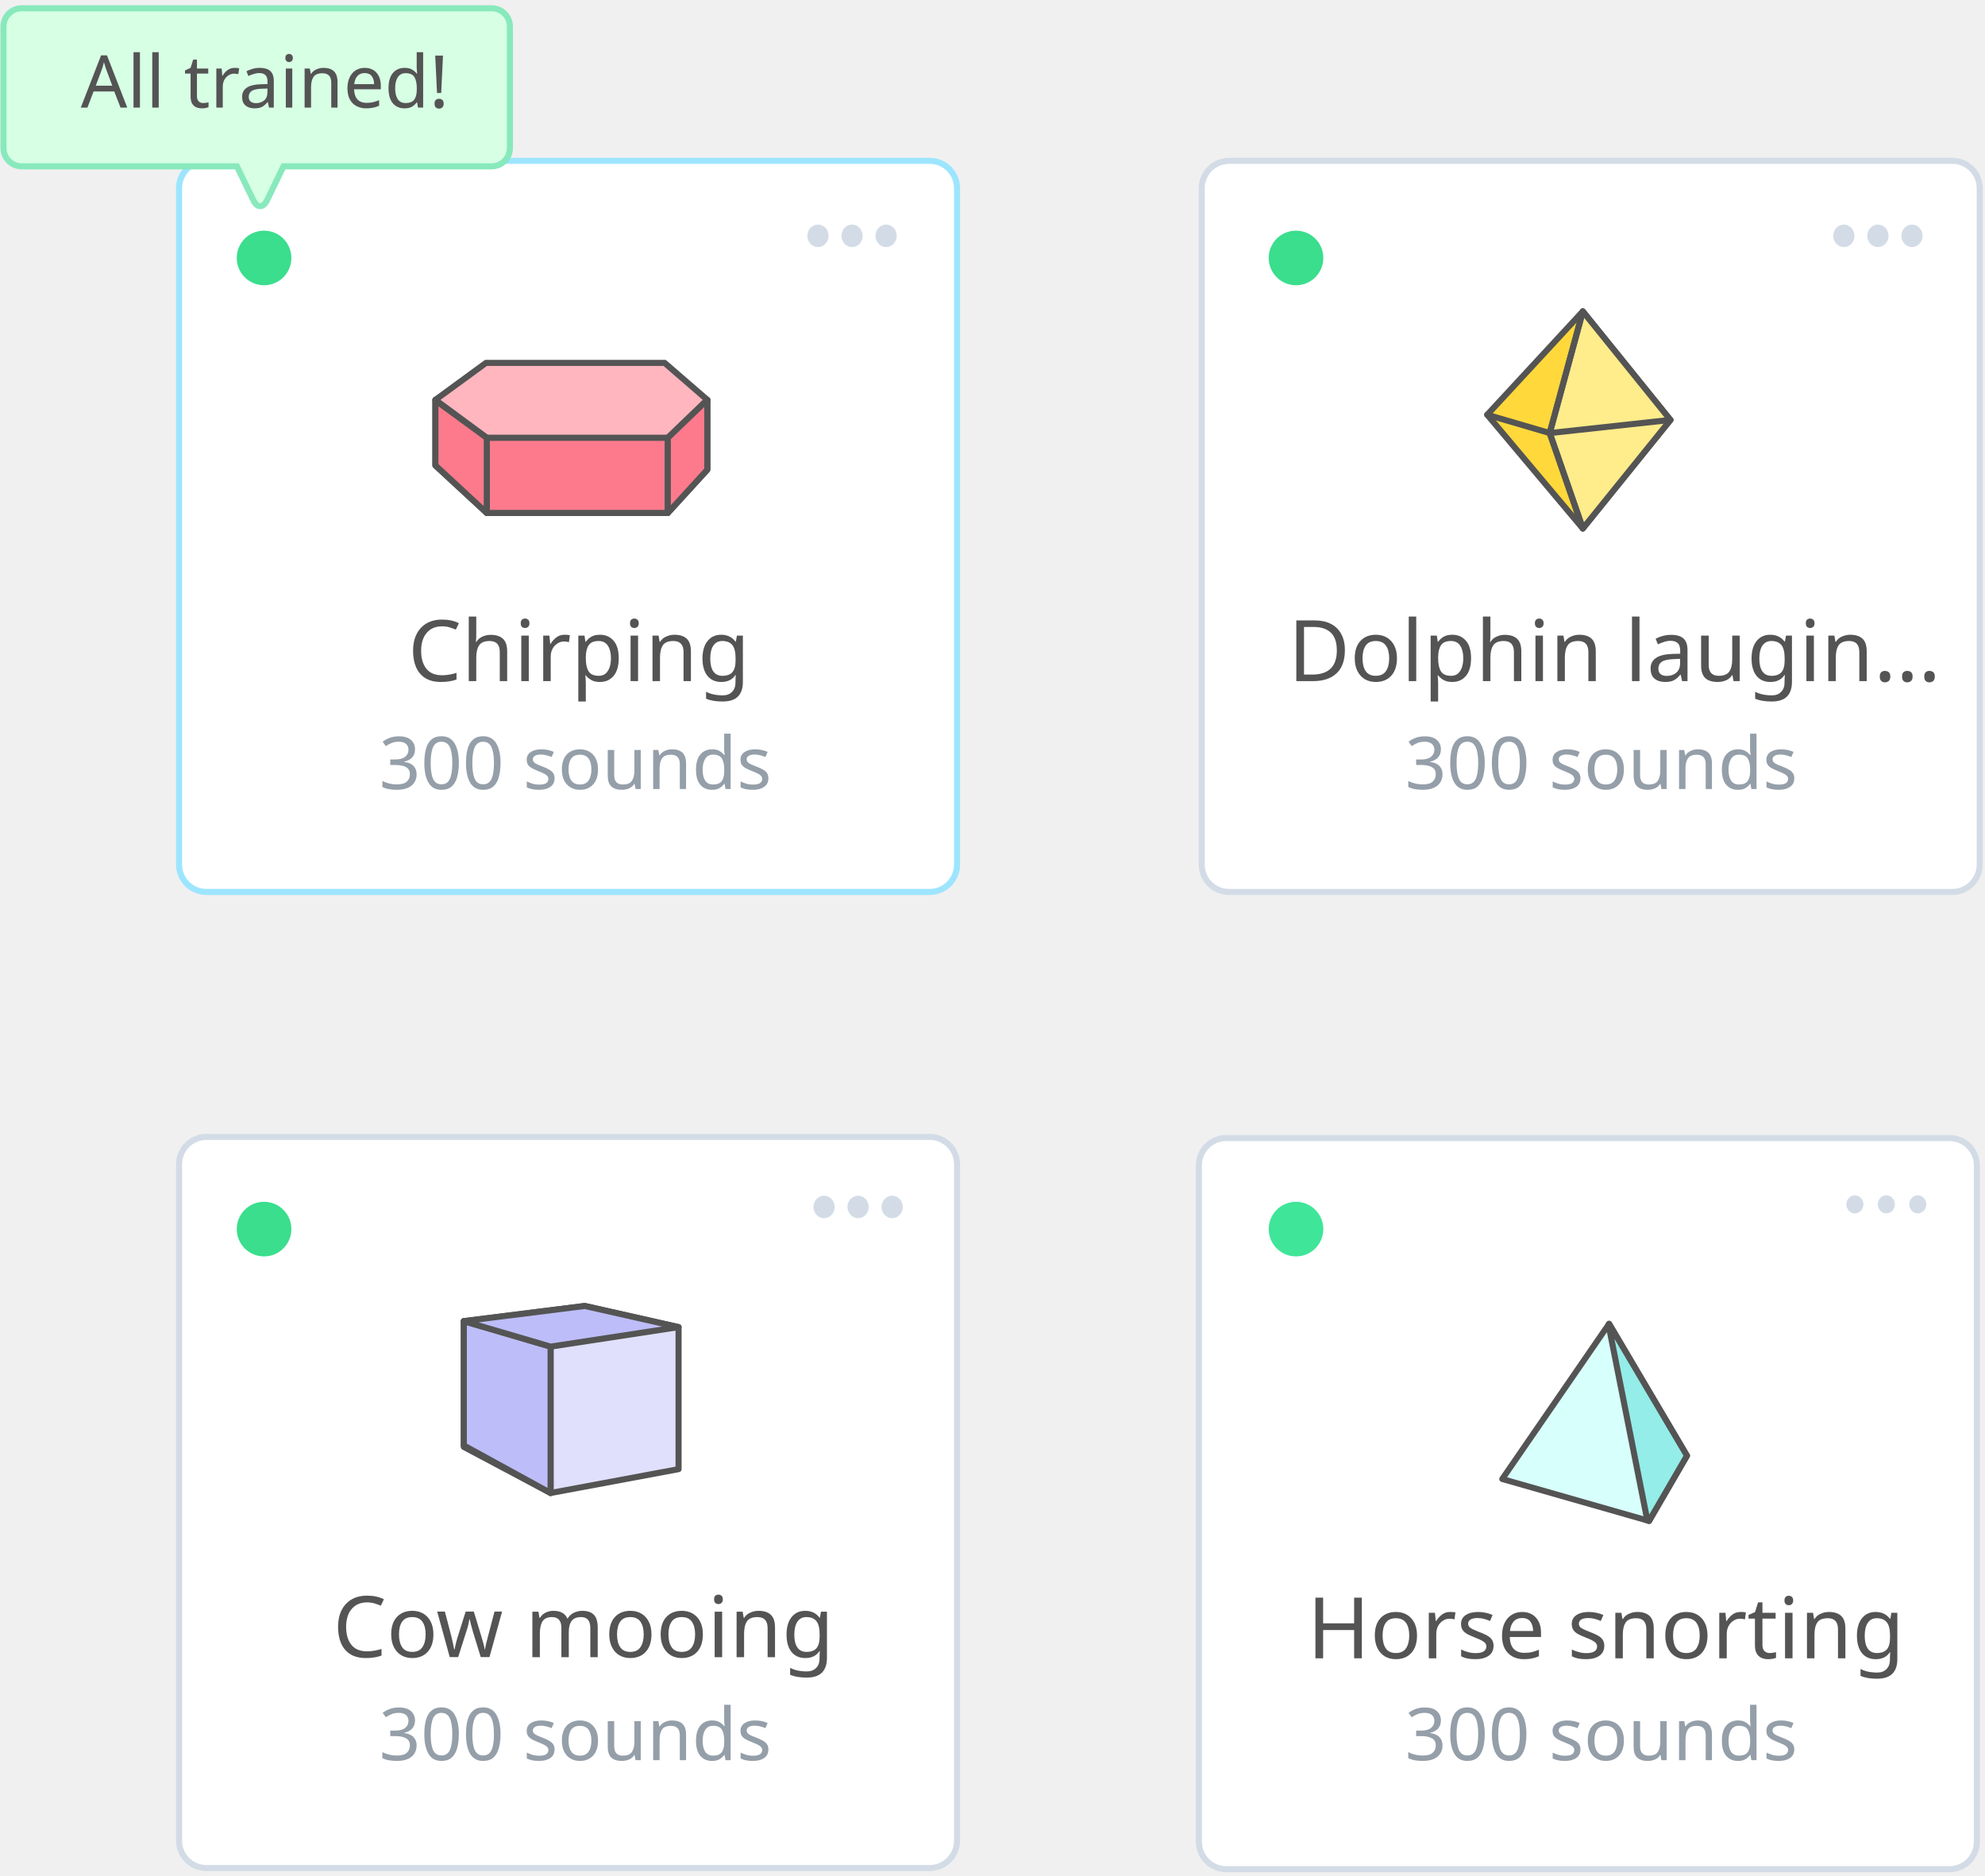
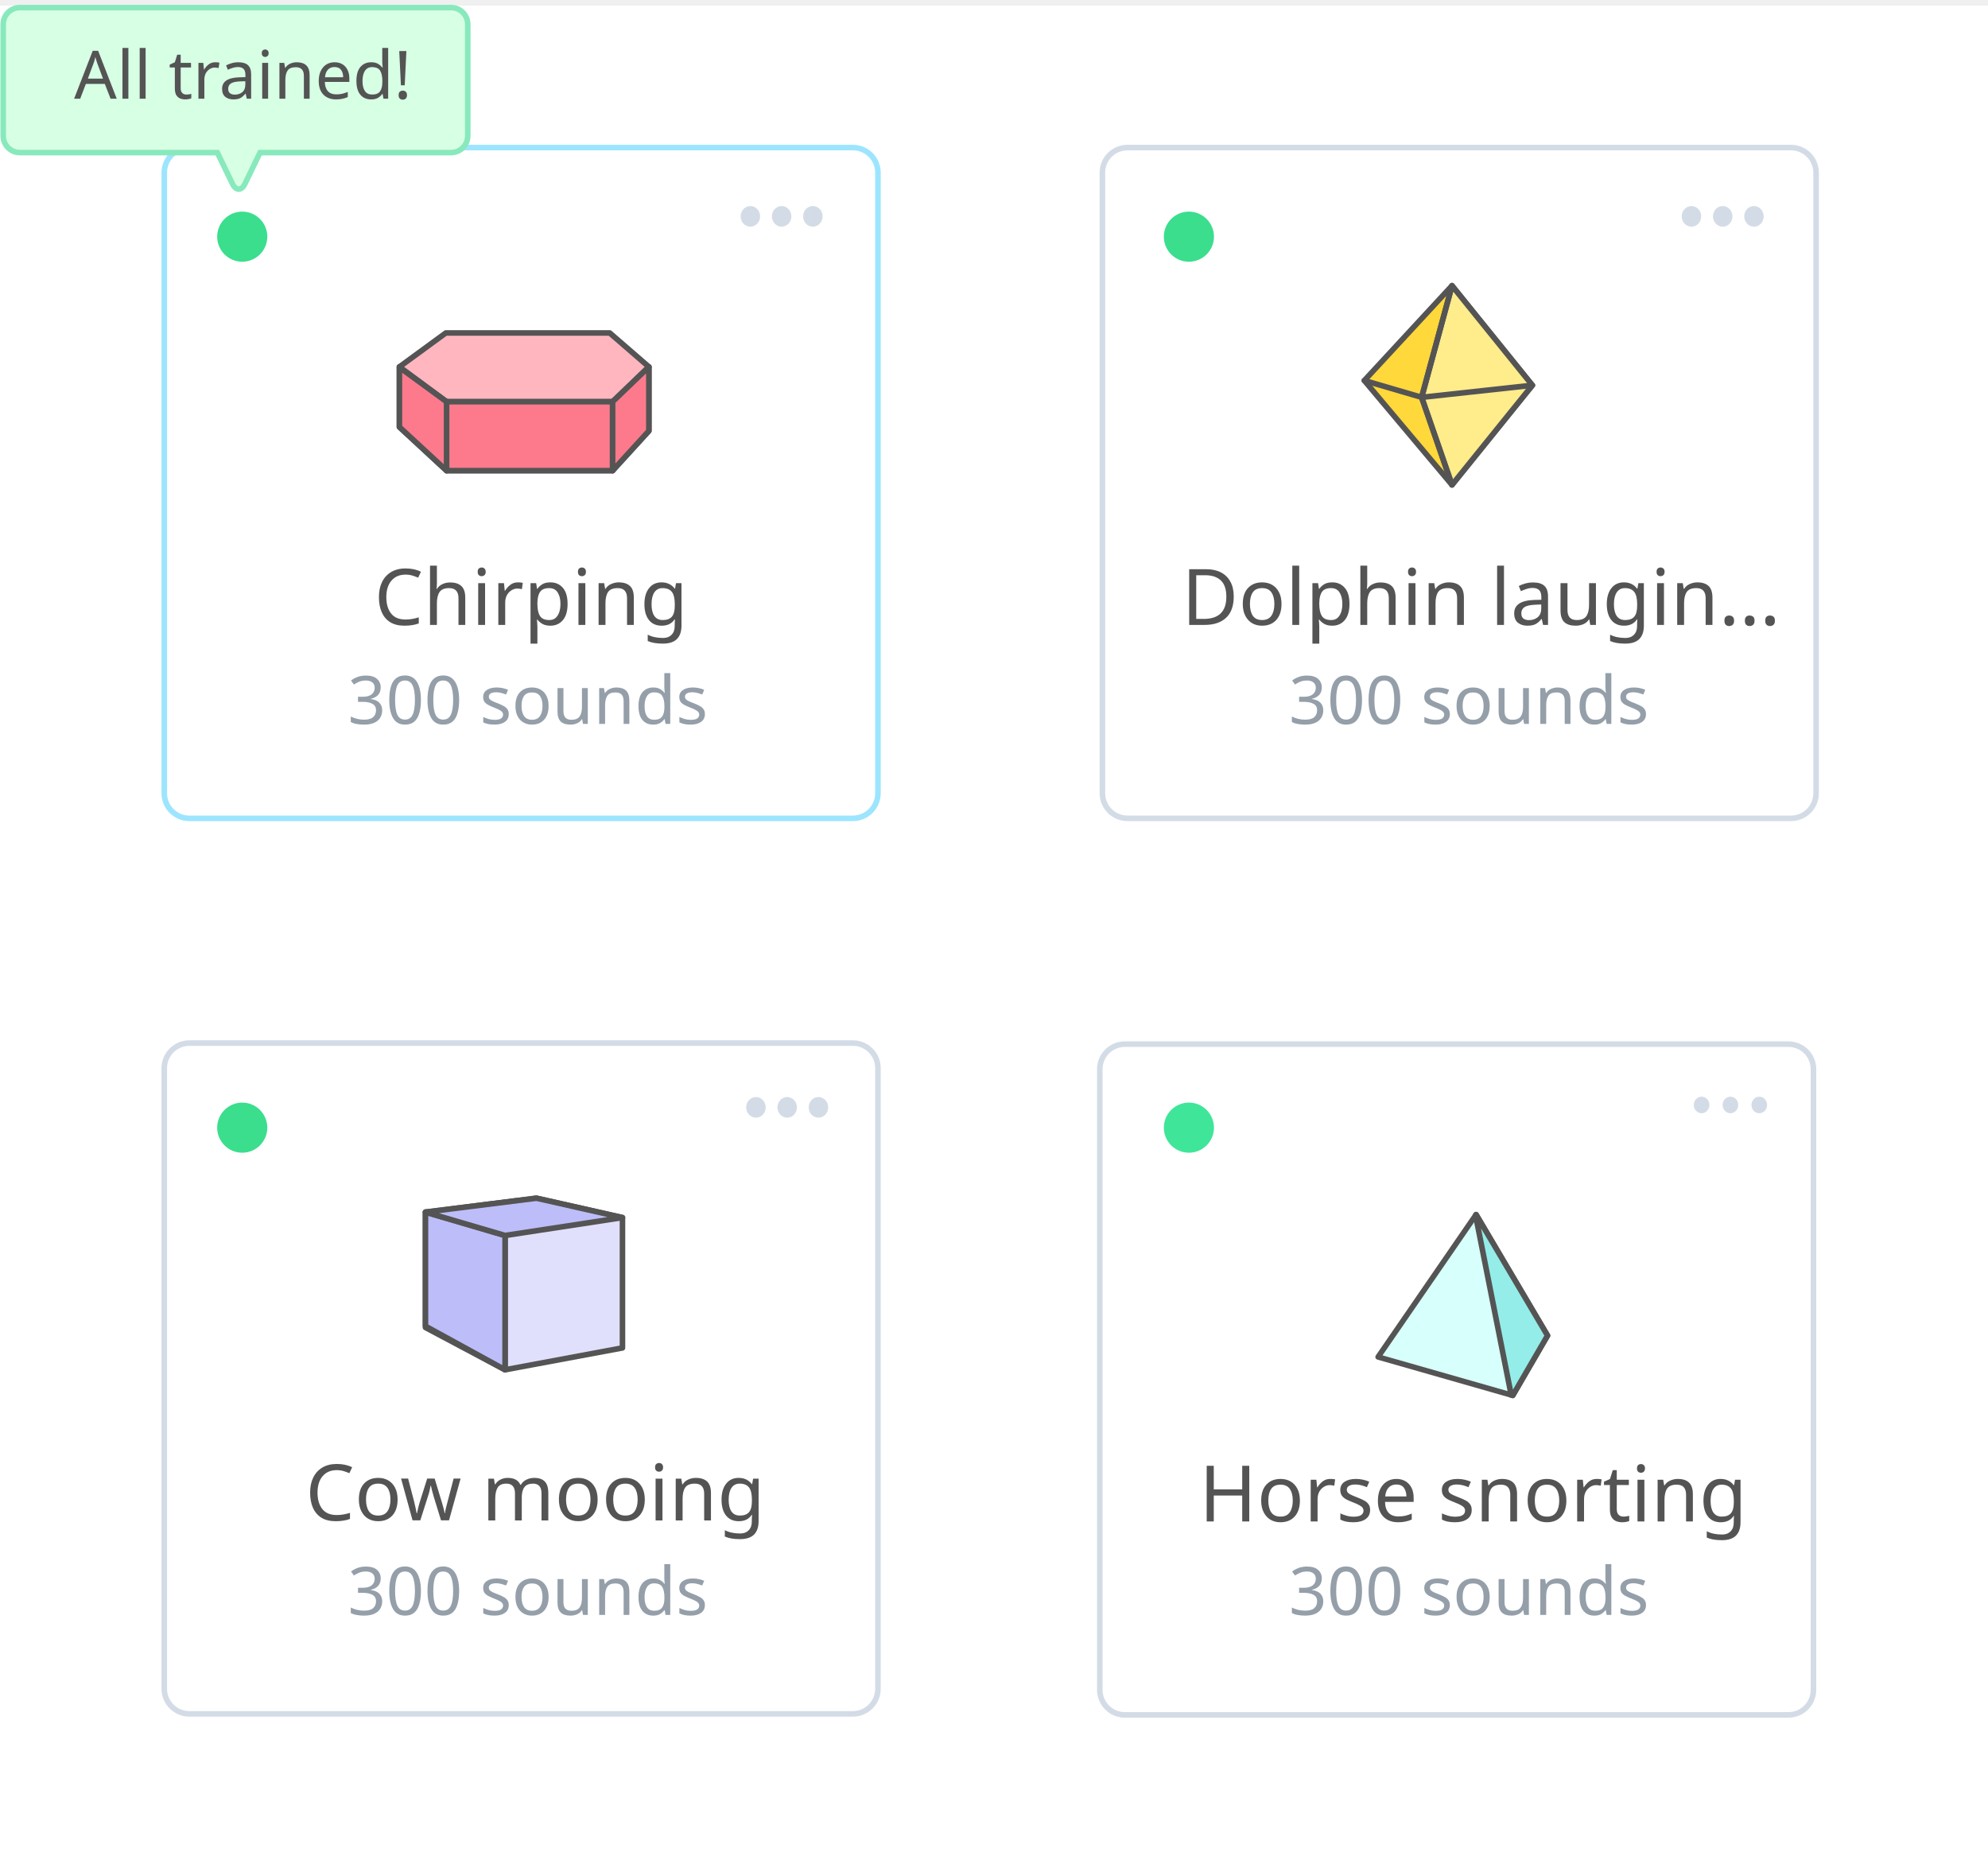
- <svg xmlns="http://www.w3.org/2000/svg" xmlns:xlink="http://www.w3.org/1999/xlink" width="327px" height="309px" viewBox="0 0 327 309" version="1.1">
+ <svg xmlns="http://www.w3.org/2000/svg" xmlns:xlink="http://www.w3.org/1999/xlink" width="357px" height="334px" viewBox="0 0 357 334" version="1.1">
  <defs>
-     <rect id="path-1" x="0" y="0" width="129.159" height="121.453" rx="5" />
+     <rect id="path-1" x="29" y="25" width="129.159" height="121.453" rx="5" />
    <mask id="mask-2" maskContentUnits="userSpaceOnUse" maskUnits="objectBoundingBox" x="0" y="0" width="129.159" height="121.453" fill="white">
      <use xlink:href="#path-1" />
    </mask>
-     <rect id="path-3" x="0" y="0" width="129.159" height="121.453" rx="5" />
+     <rect id="path-3" x="197.468" y="25" width="129.159" height="121.453" rx="5" />
    <mask id="mask-4" maskContentUnits="userSpaceOnUse" maskUnits="objectBoundingBox" x="0" y="0" width="129.159" height="121.453" fill="white">
      <use xlink:href="#path-3" />
    </mask>
-     <rect id="path-5" x="0" y="0" width="129.159" height="121.453" rx="5" />
+     <rect id="path-5" x="197" y="186" width="129.159" height="121.453" rx="5" />
    <mask id="mask-6" maskContentUnits="userSpaceOnUse" maskUnits="objectBoundingBox" x="0" y="0" width="129.159" height="121.453" fill="white">
      <use xlink:href="#path-5" />
    </mask>
-     <rect id="path-7" x="0" y="0" width="129.159" height="121.453" rx="5" />
+     <rect id="path-7" x="29" y="185.813" width="129.159" height="121.453" rx="5" />
    <mask id="mask-8" maskContentUnits="userSpaceOnUse" maskUnits="objectBoundingBox" x="0" y="0" width="129.159" height="121.453" fill="white">
      <use xlink:href="#path-7" />
    </mask>
  </defs>
  <g id="Page-1" stroke="none" stroke-width="1" fill="none" fill-rule="evenodd">
    <g id="Desktop" transform="translate(-181, -987)">
      <g id="train-model-landing" transform="translate(181, 988)">
-         <g id="Group-4" transform="translate(29, 25)">
-           <g id="custom-card">
-             <use id="Rectangle-6-Copy" stroke="#9DE5FE" mask="url(#mask-2)" stroke-width="2" fill="#FFFFFF" xlink:href="#path-1" />
-             <text id="Chirping" font-family="FaktSoftPro-Normal, Fakt Soft Pro" font-size="14" font-weight="normal" fill="#545454">
-               <tspan x="38.186" y="86.221">Chirping</tspan>
-             </text>
-             <g id="Page-1" transform="translate(42.6785, 33.737)">
-               <polygon id="Fill-1" fill="#FFB6BF" points="8.384 0.05 0.049 6.141 0.049 16.944 8.513 24.774 38.333 24.774 44.843 17.641 44.843 6.141 37.812 0.05" />
-               <g id="Group-10" transform="translate(0, 0.017877)" stroke-linecap="round" stroke="#545454" stroke-linejoin="round">
-                 <polygon id="Stroke-2" points="0.049 6.123 8.384 0.032 37.812 0.032 44.843 6.123 44.843 17.624 38.333 24.756 8.513 24.756 0.049 16.926" />
-                 <polyline id="Stroke-4" points="8.514 24.756 8.514 12.386 38.333 12.386 38.333 24.756" />
-                 <path d="M8.514,12.386 L0.049,6.123" id="Stroke-6" />
-                 <path d="M38.333,12.386 L44.843,6.123" id="Stroke-8" />
-               </g>
-               <polygon id="Fill-11" fill="#FC7A8C" points="8.513 24.774 38.333 24.774 38.333 12.404 8.513 12.404" />
-               <polygon id="Stroke-12" stroke="#545454" stroke-linecap="round" stroke-linejoin="round" points="8.513 24.774 38.333 24.774 38.333 12.404 8.513 12.404" />
-               <polygon id="Fill-14" fill="#FC7A8C" points="0.049 16.944 8.514 24.774 8.514 12.404 0.049 6.218" />
-               <polygon id="Stroke-15" stroke="#545454" stroke-linecap="round" stroke-linejoin="round" points="8.514 24.774 0.049 16.944 0.049 6.218 8.514 12.404" />
-               <polygon id="Fill-17" fill="#FC7A8C" points="38.333 12.404 38.333 24.774 44.843 17.641 44.843 6.141" />
-               <polygon id="Stroke-18" stroke="#545454" stroke-linecap="round" stroke-linejoin="round" points="38.333 24.774 44.843 17.642 44.843 6.141 38.333 12.404" />
-             </g>
+         <rect id="Rectangle-3" fill="#FFFFFF" x="0" y="0" width="357" height="333" />
+         <use id="Rectangle-6-Copy" stroke="#9DE5FE" mask="url(#mask-2)" stroke-width="2" fill="#FFFFFF" xlink:href="#path-1" />
+         <text id="Chirping" font-family="FaktSoftPro-Normal, Fakt Soft Pro" font-size="14" font-weight="normal" fill="#545454">
+           <tspan x="67.186" y="111.221">Chirping</tspan>
+         </text>
+         <g id="Page-1" transform="translate(71.6785, 58.737)">
+           <polygon id="Fill-1" fill="#FFB6BF" points="8.384 0.05 0.049 6.141 0.049 16.944 8.513 24.774 38.333 24.774 44.843 17.641 44.843 6.141 37.812 0.05" />
+           <g id="Group-10" transform="translate(0, 0.017877)" stroke-linecap="round" stroke="#545454" stroke-linejoin="round">
+             <polygon id="Stroke-2" points="0.049 6.123 8.384 0.032 37.812 0.032 44.843 6.123 44.843 17.624 38.333 24.756 8.513 24.756 0.049 16.926" />
+             <polyline id="Stroke-4" points="8.514 24.756 8.514 12.386 38.333 12.386 38.333 24.756" />
+             <path d="M8.514,12.386 L0.049,6.123" id="Stroke-6" />
+             <path d="M38.333,12.386 L44.843,6.123" id="Stroke-8" />
          </g>
-           <g id="custom-card" transform="translate(168.4678, 0)">
-             <use id="Rectangle-6-Copy" stroke="#D3DCE6" mask="url(#mask-4)" stroke-width="2" fill="#FFFFFF" xlink:href="#path-3" />
-             <text id="Dolphin-laugin…" font-family="FaktSoftPro-Normal, Fakt Soft Pro" font-size="14" font-weight="normal" fill="#545454">
-               <tspan x="14.724" y="86.221">Dolphin laugin…</tspan>
-             </text>
+           <polygon id="Fill-11" fill="#FC7A8C" points="8.513 24.774 38.333 24.774 38.333 12.404 8.513 12.404" />
+           <polygon id="Stroke-12" stroke="#545454" stroke-linecap="round" stroke-linejoin="round" points="8.513 24.774 38.333 24.774 38.333 12.404 8.513 12.404" />
+           <polygon id="Fill-14" fill="#FC7A8C" points="0.049 16.944 8.514 24.774 8.514 12.404 0.049 6.218" />
+           <polygon id="Stroke-15" stroke="#545454" stroke-linecap="round" stroke-linejoin="round" points="8.514 24.774 0.049 16.944 0.049 6.218 8.514 12.404" />
+           <polygon id="Fill-17" fill="#FC7A8C" points="38.333 12.404 38.333 24.774 44.843 17.641 44.843 6.141" />
+           <polygon id="Stroke-18" stroke="#545454" stroke-linecap="round" stroke-linejoin="round" points="38.333 24.774 44.843 17.642 44.843 6.141 38.333 12.404" />
+         </g>
+         <use id="Rectangle-6-Copy" stroke="#D3DCE6" mask="url(#mask-4)" stroke-width="2" fill="#FFFFFF" xlink:href="#path-3" />
+         <text id="Dolphin-laugin…" font-family="FaktSoftPro-Normal, Fakt Soft Pro" font-size="14" font-weight="normal" fill="#545454">
+           <tspan x="212.191" y="111.221">Dolphin laugin…</tspan>
+         </text>
+         <use id="Rectangle-6-Copy" stroke="#D3DCE6" mask="url(#mask-6)" stroke-width="2" fill="#FFFFFF" xlink:href="#path-5" />
+         <text id="Horse-snorting" font-family="FaktSoftPro-Normal, Fakt Soft Pro" font-size="14" font-weight="normal" fill="#545454">
+           <tspan x="215.339" y="272.221">Horse snorting</tspan>
+         </text>
+         <use id="Rectangle-6-Copy" stroke="#D3DCE6" mask="url(#mask-8)" stroke-width="2" fill="#FFFFFF" xlink:href="#path-7" />
+         <text id="Cow-mooing" font-family="FaktSoftPro-Normal, Fakt Soft Pro" font-size="14" font-weight="normal" fill="#545454">
+           <tspan x="54.832" y="272.034">Cow mooing</tspan>
+         </text>
+         <g id="Page-1" transform="translate(76.17097, 213.9272)">
+           <polygon id="Fill-1" fill="#E0E0FC" points="0.237 2.737 0.237 23.461 14.529 31.053 35.612 27.123 35.612 14.975 35.612 3.72 20.157 0.237" />
+           <g id="Group-6" transform="translate(0, 0.081519)" stroke-linecap="round" stroke="#545454" stroke-linejoin="round">
+             <polygon id="Stroke-2" points="35.612 3.638 20.157 0.155 0.236 2.656 0.236 23.379 14.529 30.971 35.612 27.041 35.612 14.894" />
+             <path d="M14.529,6.854 L14.529,30.971" id="Stroke-4" />
          </g>
-           <g id="custom-card" transform="translate(168, 161)">
-             <use id="Rectangle-6-Copy" stroke="#D3DCE6" mask="url(#mask-6)" stroke-width="2" fill="#FFFFFF" xlink:href="#path-5" />
-             <text id="Horse-snorting" font-family="FaktSoftPro-Normal, Fakt Soft Pro" font-size="14" font-weight="normal" fill="#545454">
-               <tspan x="18.339" y="86.221">Horse snorting</tspan>
-             </text>
-           </g>
-           <g id="custom-card" transform="translate(0, 160.813)">
-             <use id="Rectangle-6-Copy" stroke="#D3DCE6" mask="url(#mask-8)" stroke-width="2" fill="#FFFFFF" xlink:href="#path-7" />
-             <text id="Cow-mooing" font-family="FaktSoftPro-Normal, Fakt Soft Pro" font-size="14" font-weight="normal" fill="#545454">
-               <tspan x="25.832" y="86.221">Cow mooing</tspan>
-             </text>
-             <g id="Page-1" transform="translate(47.17097, 28.11416)">
-               <polygon id="Fill-1" fill="#E0E0FC" points="0.237 2.737 0.237 23.461 14.529 31.053 35.612 27.123 35.612 14.975 35.612 3.72 20.157 0.237" />
-               <g id="Group-6" transform="translate(0, 0.081519)" stroke-linecap="round" stroke="#545454" stroke-linejoin="round">
-                 <polygon id="Stroke-2" points="35.612 3.638 20.157 0.155 0.236 2.656 0.236 23.379 14.529 30.971 35.612 27.041 35.612 14.894" />
-                 <path d="M14.529,6.854 L14.529,30.971" id="Stroke-4" />
-               </g>
-               <polygon id="Fill-7" fill="#BDBDF9" points="0.237 23.22 14.529 31.053 14.529 6.936 0.237 2.737" />
-               <polygon id="Stroke-8" stroke="#545454" stroke-linecap="round" stroke-linejoin="round" points="14.529 31.053 0.236 23.22 0.236 2.737 14.529 6.935" />
-               <polygon id="Fill-10" fill="#BDBDF9" points="0.237 2.737 14.529 6.935 35.612 3.72 20.157 0.237" />
-               <polygon id="Stroke-11" stroke="#545454" stroke-linecap="round" stroke-linejoin="round" points="35.612 3.72 20.157 0.237 0.236 2.737 14.529 6.935" />
-             </g>
-           </g>
-           <g id="Page-1" transform="translate(216, 25)">
-             <polygon id="Fill-1" fill="#FFD83B" points="15.745 0.303 0 17.333 15.745 36.072 30.173 18.188" />
-             <polygon id="Stroke-2" stroke="#545454" stroke-linecap="round" stroke-linejoin="round" points="15.745 0.303 0 17.333 15.745 36.072 30.173 18.188" />
-             <polygon id="Fill-4" fill="#FFEC8B" points="15.745 0.303 10.295 20.35 15.745 36.072 30.177 18.188" />
-             <g id="Group-11" transform="translate(0, 0.051156)" stroke-linecap="round" stroke="#545454" stroke-linejoin="round">
-               <polygon id="Stroke-5" points="15.745 0.252 10.295 20.299 15.745 36.021 30.177 18.136" />
-               <polyline id="Stroke-7" points="30.173 18.136 10.294 20.299 -2.91578818e-05 17.281" />
-               <polyline id="Stroke-9" points="15.745 0.252 10.294 20.299 15.745 36.021" />
-             </g>
-           </g>
-           <g id="Group" transform="translate(217.7947, 170.4359)">
-             <g id="Page-1" transform="translate(0, 21)">
-               <polygon id="Fill-1" fill="#D7FFFB" points="0.679 26.237 24.864 33.149 31.11 22.397 18.277 0.67" />
-               <polygon id="Stroke-2" stroke="#545454" stroke-width="0.986" stroke-linecap="round" stroke-linejoin="round" points="18.278 0.67 0.679 26.237 24.864 33.149 31.11 22.398" />
-               <polygon id="Fill-4" fill="#94EDE8" points="18.187 0.802 24.583 33.069 24.864 33.149 31.11 22.398 18.277 0.67" />
-               <polygon id="Stroke-5" stroke="#545454" stroke-linecap="round" stroke-linejoin="round" points="18.278 0.67 18.187 0.802 24.583 33.07 24.864 33.149 31.11 22.398" />
-             </g>
-             <ellipse id="Oval-5" fill="#D3DCE6" cx="69.131" cy="1.987" rx="1.404" ry="1.488" />
-             <ellipse id="Oval-5" fill="#D3DCE6" cx="63.952" cy="1.987" rx="1.404" ry="1.488" />
-             <ellipse id="Oval-5" fill="#D3DCE6" cx="58.773" cy="1.987" rx="1.404" ry="1.488" />
-           </g>
+           <polygon id="Fill-7" fill="#BDBDF9" points="0.237 23.22 14.529 31.053 14.529 6.936 0.237 2.737" />
+           <polygon id="Stroke-8" stroke="#545454" stroke-linecap="round" stroke-linejoin="round" points="14.529 31.053 0.236 23.22 0.236 2.737 14.529 6.935" />
+           <polygon id="Fill-10" fill="#BDBDF9" points="0.237 2.737 14.529 6.935 35.612 3.72 20.157 0.237" />
+           <polygon id="Stroke-11" stroke="#545454" stroke-linecap="round" stroke-linejoin="round" points="35.612 3.72 20.157 0.237 0.236 2.737 14.529 6.935" />
        </g>
-         <g id="Group" transform="translate(133, 36)" fill="#D3DCE6">
-           <ellipse id="Oval-5" cx="12.972" cy="1.853" rx="1.75" ry="1.853" />
-           <ellipse id="Oval-5" cx="7.361" cy="1.853" rx="1.75" ry="1.853" />
-           <ellipse id="Oval-5" cx="1.75" cy="1.853" rx="1.75" ry="1.853" />
+         <polygon id="Fill-1" fill="#FFD83B" points="260.745 50.303 245 67.333 260.745 86.072 275.173 68.188" />
+         <polygon id="Stroke-2" stroke="#545454" stroke-linecap="round" stroke-linejoin="round" points="260.745 50.303 245 67.333 260.745 86.072 275.173 68.188" />
+         <polygon id="Fill-4" fill="#FFEC8B" points="260.745 50.303 255.295 70.35 260.745 86.072 275.177 68.188" />
+         <g id="Group-11" transform="translate(245, 50.05116)" stroke-linecap="round" stroke="#545454" stroke-linejoin="round">
+           <polygon id="Stroke-5" points="15.745 0.252 10.295 20.299 15.745 36.021 30.177 18.136" />
+           <polyline id="Stroke-7" points="30.173 18.136 10.294 20.299 -2.91578818e-05 17.281" />
+           <polyline id="Stroke-9" points="15.745 0.252 10.294 20.299 15.745 36.021" />
        </g>
-         <g id="Group" transform="translate(302, 36)" fill="#D3DCE6">
-           <ellipse id="Oval-5" cx="12.972" cy="1.853" rx="1.75" ry="1.853" />
-           <ellipse id="Oval-5" cx="7.361" cy="1.853" rx="1.75" ry="1.853" />
-           <ellipse id="Oval-5" cx="1.75" cy="1.853" rx="1.75" ry="1.853" />
+         <g id="Page-1" transform="translate(246.7947, 216.4359)">
+           <polygon id="Fill-1" fill="#D7FFFB" points="0.679 26.237 24.864 33.149 31.11 22.397 18.277 0.67" />
+           <polygon id="Stroke-2" stroke="#545454" stroke-width="0.986" stroke-linecap="round" stroke-linejoin="round" points="18.278 0.67 0.679 26.237 24.864 33.149 31.11 22.398" />
+           <polygon id="Fill-4" fill="#94EDE8" points="18.187 0.802 24.583 33.069 24.864 33.149 31.11 22.398 18.277 0.67" />
+           <polygon id="Stroke-5" stroke="#545454" stroke-linecap="round" stroke-linejoin="round" points="18.278 0.67 18.187 0.802 24.583 33.07 24.864 33.149 31.11 22.398" />
        </g>
-         <g id="Group" transform="translate(134, 196)" fill="#D3DCE6">
-           <ellipse id="Oval-5" cx="12.972" cy="1.853" rx="1.75" ry="1.853" />
-           <ellipse id="Oval-5" cx="7.361" cy="1.853" rx="1.75" ry="1.853" />
-           <ellipse id="Oval-5" cx="1.75" cy="1.853" rx="1.75" ry="1.853" />
-         </g>
+         <ellipse id="Oval-5" fill="#D3DCE6" cx="315.926" cy="197.423" rx="1.404" ry="1.488" />
+         <ellipse id="Oval-5" fill="#D3DCE6" cx="310.747" cy="197.423" rx="1.404" ry="1.488" />
+         <ellipse id="Oval-5" fill="#D3DCE6" cx="305.568" cy="197.423" rx="1.404" ry="1.488" />
+         <ellipse id="Oval-5" fill="#D3DCE6" cx="145.972" cy="37.853" rx="1.75" ry="1.853" />
+         <ellipse id="Oval-5" fill="#D3DCE6" cx="140.361" cy="37.853" rx="1.75" ry="1.853" />
+         <ellipse id="Oval-5" fill="#D3DCE6" cx="134.75" cy="37.853" rx="1.75" ry="1.853" />
+         <ellipse id="Oval-5" fill="#D3DCE6" cx="314.972" cy="37.853" rx="1.75" ry="1.853" />
+         <ellipse id="Oval-5" fill="#D3DCE6" cx="309.361" cy="37.853" rx="1.75" ry="1.853" />
+         <ellipse id="Oval-5" fill="#D3DCE6" cx="303.75" cy="37.853" rx="1.75" ry="1.853" />
+         <ellipse id="Oval-5" fill="#D3DCE6" cx="146.972" cy="197.853" rx="1.75" ry="1.853" />
+         <ellipse id="Oval-5" fill="#D3DCE6" cx="141.361" cy="197.853" rx="1.75" ry="1.853" />
+         <ellipse id="Oval-5" fill="#D3DCE6" cx="135.75" cy="197.853" rx="1.75" ry="1.853" />
        <circle id="Oval-5" fill="#3ADE8D" cx="43.5" cy="41.5" r="4.5" />
        <circle id="Oval-5" fill="#3ADE8D" cx="213.5" cy="41.5" r="4.5" />
        <circle id="Oval-5" fill="#3FE599" cx="213.5" cy="201.5" r="4.5" />
        <circle id="Oval-5" fill="#3ADE8D" cx="43.5" cy="201.5" r="4.5" />
-         <g id="tooltip">
-           <path d="M39.029,26.4 L41.742,32.001 C42.364,33.287 43.367,33.282 43.988,32.001 L46.7,26.4 L81.006,26.4 C82.656,26.4 84,25.057 84,23.4 L84,3.362 C84,1.707 82.66,0.362 81.006,0.362 L3.569,0.362 C1.92,0.362 0.575,1.705 0.575,3.362 L0.575,23.4 C0.575,25.055 1.916,26.4 3.569,26.4 L39.029,26.4 Z" id="Combined-Shape" stroke="#88E9BC" fill="#D7FFE4" />
-           <text id="All-trained!" font-family="FaktSoftPro-Normal, Fakt Soft Pro" font-size="12" font-weight="normal" fill="#545454">
-             <tspan x="13.31" y="16.728">All trained!</tspan>
-           </text>
-         </g>
+         <path d="M39.029,26.4 L41.742,32.001 C42.364,33.287 43.367,33.282 43.988,32.001 L46.7,26.4 L81.006,26.4 C82.656,26.4 84,25.057 84,23.4 L84,3.362 C84,1.707 82.66,0.362 81.006,0.362 L3.569,0.362 C1.92,0.362 0.575,1.705 0.575,3.362 L0.575,23.4 C0.575,25.055 1.916,26.4 3.569,26.4 L39.029,26.4 Z" id="Combined-Shape" stroke="#88E9BC" fill="#D7FFE4" />
+         <text id="All-trained!" font-family="FaktSoftPro-Normal, Fakt Soft Pro" font-size="12" font-weight="normal" fill="#545454">
+           <tspan x="13.31" y="16.728">All trained!</tspan>
+         </text>
        <text id="300-sounds" font-family="FaktSoftPro-Normal, Fakt Soft Pro" font-size="12" font-weight="normal" fill="#959FA9">
          <tspan x="62.444" y="129">300 sounds</tspan>
        </text>
        <text id="300-sounds" font-family="FaktSoftPro-Normal, Fakt Soft Pro" font-size="12" font-weight="normal" fill="#959FA9">
          <tspan x="231.444" y="129">300 sounds</tspan>
        </text>
        <text id="300-sounds" font-family="FaktSoftPro-Normal, Fakt Soft Pro" font-size="12" font-weight="normal" fill="#959FA9">
          <tspan x="231.444" y="289">300 sounds</tspan>
        </text>
        <text id="300-sounds" font-family="FaktSoftPro-Normal, Fakt Soft Pro" font-size="12" font-weight="normal" fill="#959FA9">
          <tspan x="62.444" y="289">300 sounds</tspan>
        </text>
      </g>
    </g>
  </g>
</svg>
